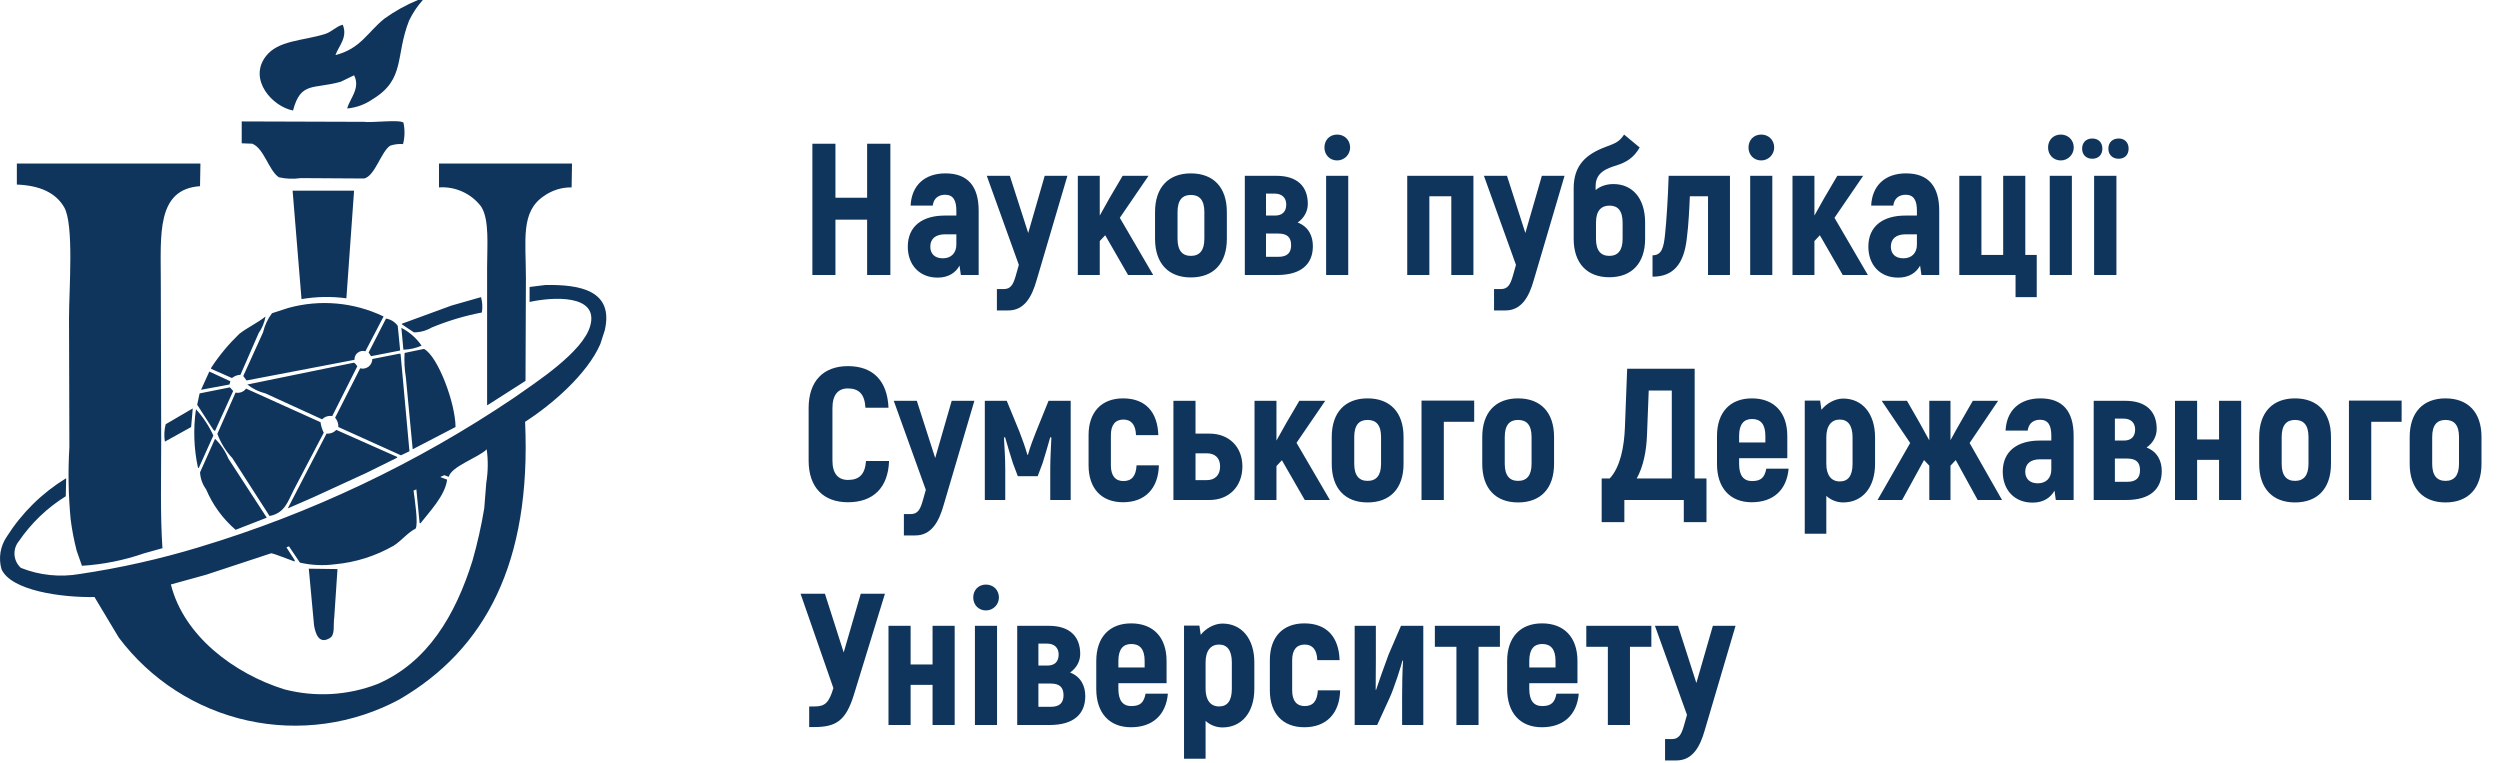
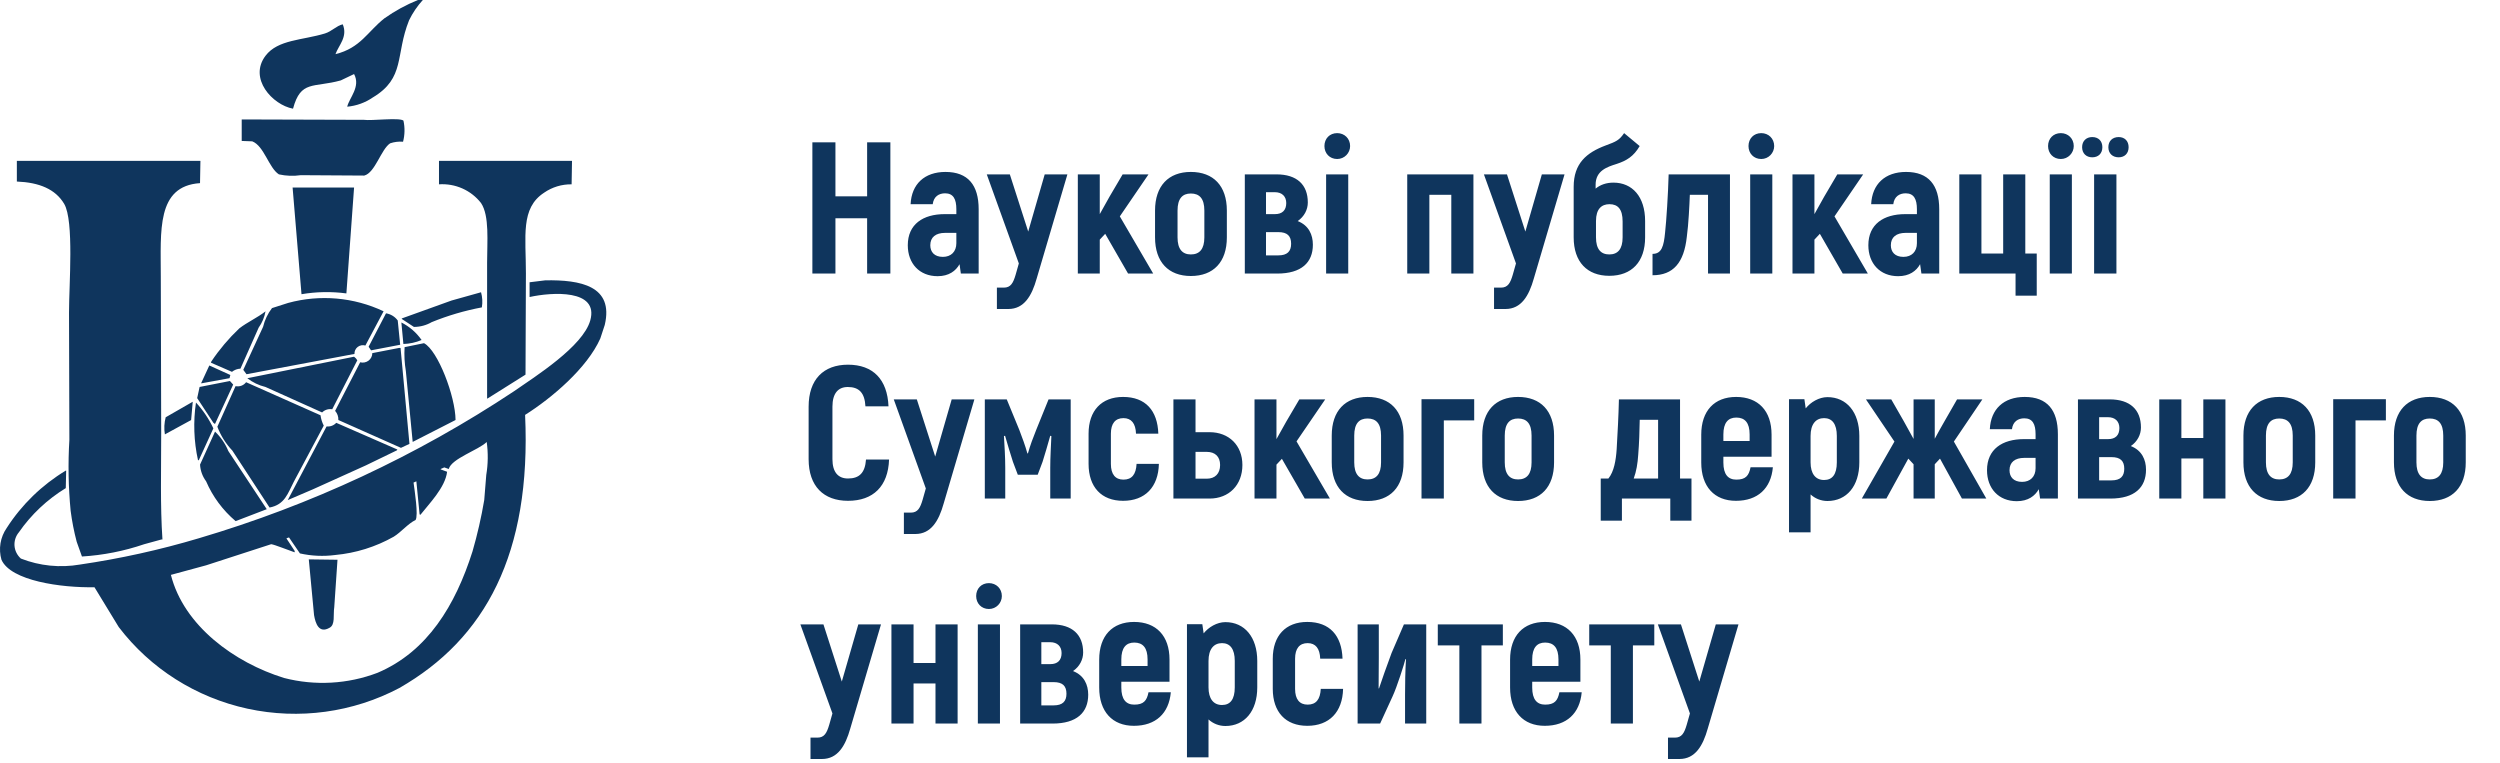
<svg xmlns="http://www.w3.org/2000/svg" width="200" height="61" viewBox="0 0 200 61" fill="none">
-   <path fill-rule="evenodd" clip-rule="evenodd" d="M33.437 0H33.825C33.383 0.496 33.012 1.051 32.725 1.651C31.611 4.477 32.446 6.34 29.814 7.933C29.211 8.354 28.509 8.611 27.776 8.678C27.941 7.958 28.869 7.055 28.326 6.023L27.259 6.541C25.069 7.157 24.059 6.498 23.442 8.841C21.788 8.525 19.87 6.379 21.242 4.535C22.228 3.21 24.211 3.278 25.997 2.722C26.545 2.551 26.92 2.091 27.42 1.977C27.839 2.999 27.091 3.677 26.838 4.405C28.85 3.897 29.399 2.579 30.752 1.491C31.586 0.891 32.487 0.391 33.437 0ZM19.337 9.714L29.106 9.746C29.718 9.838 31.963 9.54 32.276 9.811C32.399 10.378 32.388 10.965 32.244 11.527C31.894 11.498 31.541 11.542 31.209 11.657C30.485 12.141 30.009 14.057 29.139 14.28L24.06 14.248C23.479 14.334 22.887 14.312 22.313 14.183C21.507 13.663 21.127 11.866 20.178 11.496L19.337 11.464V9.714ZM1.348 13.082H16.034L16.002 14.895C12.502 15.131 12.864 18.778 12.864 22.504L12.896 35.229C12.896 38.142 12.813 41.161 12.996 43.874H12.928L11.537 44.263C9.93 44.821 8.254 45.158 6.556 45.263L6.135 44.063C5.92 43.232 5.758 42.389 5.65 41.537C5.47 39.621 5.436 37.694 5.55 35.773L5.521 25.418C5.521 23.163 5.935 17.954 5.133 16.578C4.433 15.385 3.148 14.839 1.348 14.765V13.082ZM35.119 13.082H45.761L45.729 14.992C44.943 14.98 44.172 15.219 43.529 15.672C41.629 16.931 42.073 19.208 42.073 22.245C42.063 24.986 42.052 27.728 42.041 30.47L39 32.413H38.968V21.371C38.968 19.657 39.168 17.551 38.483 16.514C38.092 16.002 37.58 15.595 36.993 15.33C36.406 15.064 35.762 14.948 35.119 14.992V13.082ZM28.326 15.251L27.711 23.864C26.518 23.703 25.307 23.725 24.12 23.929L23.408 15.251H28.325H28.326ZM43.626 22.8C46.415 22.752 49.121 23.237 48.381 26.427L48.025 27.527C46.976 29.934 44.142 32.377 42.008 33.744C42.516 45.032 38.826 51.955 31.948 55.957C28.232 57.953 23.924 58.55 19.805 57.641C15.686 56.731 12.029 54.375 9.499 51L7.558 47.762C4.892 47.812 0.866 47.244 0.118 45.528C-0.006 45.092 -0.033 44.634 0.04 44.186C0.113 43.738 0.283 43.312 0.539 42.938C1.737 41.043 3.352 39.448 5.262 38.275H5.294C5.284 38.75 5.273 39.225 5.262 39.7C3.775 40.624 2.497 41.848 1.51 43.294C1.256 43.602 1.131 43.997 1.161 44.395C1.192 44.793 1.375 45.165 1.672 45.431C3.171 46.028 4.806 46.196 6.395 45.917C9.613 45.438 12.792 44.724 15.905 43.78C24.859 41.089 33.355 37.061 41.105 31.832C42.835 30.612 46.629 28.181 47.219 26.068C47.936 23.498 44.137 23.76 42.367 24.158V22.958L43.626 22.8ZM38.483 23.771C38.593 24.172 38.616 24.591 38.548 25.001C37.174 25.263 35.83 25.665 34.537 26.201C34.106 26.454 33.615 26.589 33.114 26.59L32.144 25.942V25.9L36.123 24.443L38.483 23.771ZM28.358 28.786L19.721 30.437L19.462 30.081L21.047 26.581C21.175 26.029 21.418 25.511 21.759 25.059L23.053 24.638C25.596 23.933 28.309 24.175 30.687 25.318L29.231 28.103C29.127 28.071 29.017 28.065 28.91 28.085C28.803 28.105 28.703 28.15 28.617 28.217C28.531 28.284 28.463 28.371 28.418 28.47C28.373 28.569 28.352 28.677 28.358 28.786ZM21.242 25.321C21.158 25.798 20.97 26.252 20.692 26.649L19.236 29.984C18.988 29.994 18.75 30.085 18.557 30.243L16.875 29.5L16.907 29.4C17.549 28.424 18.298 27.523 19.139 26.713C19.787 26.2 20.583 25.849 21.242 25.321ZM30.881 25.483C31.259 25.546 31.596 25.756 31.819 26.066L32.013 28.041L29.684 28.494L29.49 28.2L30.881 25.483ZM32.11 26.228C32.759 26.561 33.315 27.051 33.727 27.653C33.267 27.853 32.773 27.963 32.271 27.977L32.11 26.228ZM33.921 27.912C35.039 28.512 36.429 32.24 36.444 34.161L33.015 35.942L32.468 30.178C32.362 29.536 32.328 28.884 32.368 28.235L33.921 27.912ZM31.915 28.301H32.044L32.756 36.101L32.077 36.425L27.068 34.161C27.081 33.889 26.988 33.622 26.809 33.416L28.814 29.466C28.929 29.497 29.048 29.5 29.164 29.477C29.28 29.454 29.389 29.405 29.483 29.333C29.577 29.261 29.653 29.168 29.705 29.062C29.757 28.956 29.784 28.839 29.784 28.721L31.915 28.301ZM28.325 29.013C28.432 29.09 28.521 29.189 28.584 29.304L26.578 33.287C26.433 33.261 26.283 33.271 26.142 33.316C26.001 33.361 25.873 33.44 25.769 33.546L21.24 31.474C20.71 31.344 20.213 31.101 19.784 30.762L28.325 29.013ZM16.745 29.725L18.427 30.5L18.362 30.759L16.098 31.18V31.15L16.745 29.725ZM18.395 30.988L18.654 31.279L17.198 34.485L17.069 34.385L15.775 32.38L15.968 31.473L18.395 30.988ZM19.689 31.088L25.641 33.776C25.68 34.069 25.767 34.354 25.9 34.618L23.506 39.18C23.016 40.14 22.787 41.042 21.565 41.28L18.589 36.65C18.064 36.089 17.656 35.428 17.389 34.707L18.845 31.407C19.002 31.44 19.165 31.427 19.315 31.37C19.464 31.313 19.595 31.214 19.689 31.085V31.088ZM15.419 32.675L15.29 34.164L13.19 35.33C13.115 34.867 13.137 34.392 13.255 33.938L15.419 32.675ZM15.678 32.74C16.246 33.365 16.715 34.073 17.069 34.84L15.904 37.43H15.84C15.507 35.888 15.452 34.298 15.678 32.736V32.74ZM26.903 34.391L31.788 36.56L31.756 36.625L29.268 37.852L25.026 39.8L23.02 40.674L26.125 34.684C26.269 34.699 26.414 34.681 26.549 34.629C26.684 34.578 26.805 34.495 26.902 34.388L26.903 34.391ZM17.203 35.103C17.664 35.552 18.026 36.091 18.268 36.687L21.341 41.414L18.85 42.385C17.824 41.502 17.016 40.394 16.489 39.147C16.198 38.751 16.03 38.278 16.004 37.787L17.203 35.103ZM38.94 35.945C38.292 36.6 36.117 37.296 35.899 38.145L35.543 38.015L35.252 38.145V38.177L35.768 38.37C35.622 39.653 34.299 41.003 33.633 41.87L33.568 41.835L33.309 39.148L33.083 39.248C33.168 39.885 33.483 41.942 33.245 42.292C32.631 42.592 32.099 43.276 31.498 43.652C30.06 44.479 28.46 44.987 26.808 45.141C25.87 45.266 24.917 45.222 23.994 45.011L23.121 43.711L22.927 43.776V43.81L23.574 44.81V44.91H23.538C23.138 44.777 21.938 44.282 21.694 44.262L16.486 45.98L13.672 46.757C14.702 50.892 18.752 53.894 22.729 55.143C25.202 55.791 27.817 55.644 30.201 54.722C34.201 52.996 36.436 49.222 37.801 44.846C38.192 43.472 38.505 42.078 38.739 40.669L38.901 38.629C39.047 37.74 39.059 36.834 38.936 35.942L38.94 35.945ZM26.999 45.526L26.741 49.38C26.641 50.022 26.841 50.822 26.353 51.064C25.511 51.552 25.234 50.692 25.124 50.028L24.703 45.495L26.999 45.526Z" fill="#0F355D" />
-   <path d="M69.37 11.5V15.82H66.835V11.5H64.99V22H66.835V17.575H69.37V22H71.23V11.5H69.37ZM75.638 13.87C73.958 13.87 72.923 14.845 72.848 16.45H74.618C74.693 15.835 75.113 15.58 75.608 15.58C76.268 15.58 76.508 16.045 76.508 16.855V17.245H75.578C73.838 17.245 72.623 18.055 72.623 19.735C72.623 21.19 73.553 22.21 75.008 22.21C75.908 22.21 76.463 21.79 76.763 21.25L76.868 22H78.293V16.855C78.293 14.92 77.438 13.87 75.638 13.87ZM76.508 19.57C76.508 20.245 76.088 20.665 75.428 20.665C74.753 20.665 74.423 20.275 74.423 19.735C74.423 19.09 74.858 18.745 75.608 18.745H76.508V19.57ZM83.577 14.065L82.257 18.64L80.787 14.065H78.942L81.507 21.19L81.252 22.09C81.057 22.75 80.862 23.125 80.307 23.125H79.752V24.835H80.667C81.927 24.835 82.542 23.785 82.932 22.405L85.392 14.065H83.577ZM90.246 22H92.256L89.586 17.425L91.881 14.065H89.811L88.761 15.85C88.521 16.27 88.251 16.75 87.981 17.245V14.065H86.226V22H87.981V19.285L88.416 18.82L90.246 22ZM95.268 22.195C97.068 22.195 98.148 21.085 98.148 19.105V16.96C98.148 14.98 97.068 13.87 95.268 13.87C93.483 13.87 92.403 14.98 92.403 16.96V19.105C92.403 21.085 93.483 22.195 95.268 22.195ZM95.268 20.47C94.593 20.47 94.203 20.05 94.203 19.105V16.96C94.203 16 94.593 15.595 95.268 15.595C95.958 15.595 96.348 16 96.348 16.96V19.105C96.348 20.05 95.958 20.47 95.268 20.47ZM103.815 17.8C104.34 17.44 104.625 16.885 104.625 16.315C104.625 14.89 103.755 14.065 102.12 14.065H99.585V22H102.18C104.115 22 105.03 21.115 105.03 19.69C105.03 18.895 104.7 18.145 103.815 17.8ZM101.28 15.49H101.985C102.57 15.49 102.9 15.835 102.9 16.36C102.9 16.945 102.57 17.245 102 17.245H101.28V15.49ZM102.27 20.545H101.28V18.685H102.27C102.975 18.685 103.29 18.985 103.29 19.615C103.29 20.23 102.975 20.545 102.27 20.545ZM106.974 12.835C107.559 12.835 108.009 12.355 108.009 11.8C108.009 11.2 107.559 10.765 106.974 10.765C106.374 10.765 105.954 11.2 105.954 11.8C105.954 12.385 106.374 12.835 106.974 12.835ZM106.089 22H107.859V14.065H106.089V22ZM117.874 14.065H112.579V22H114.349V15.7H116.104V22H117.874V14.065ZM123.348 14.065L122.028 18.64L120.558 14.065H118.713L121.278 21.19L121.023 22.09C120.828 22.75 120.633 23.125 120.078 23.125H119.523V24.835H120.438C121.698 24.835 122.313 23.785 122.703 22.405L125.163 14.065H123.348ZM129.074 14.725C128.519 14.725 128.024 14.89 127.649 15.205V14.89C127.649 13.765 128.579 13.465 129.344 13.225C130.124 12.97 130.694 12.625 131.174 11.8L129.929 10.765C129.539 11.335 129.299 11.44 128.444 11.755C126.929 12.325 125.894 13.18 125.894 15.055V19.105C125.894 21.07 126.974 22.18 128.744 22.18C130.529 22.18 131.609 21.07 131.609 19.105V17.8C131.609 15.835 130.574 14.725 129.074 14.725ZM129.809 19.105C129.809 20.05 129.419 20.47 128.744 20.47C128.069 20.47 127.679 20.05 127.679 19.105V17.8C127.679 16.825 128.129 16.45 128.759 16.45C129.434 16.45 129.809 16.855 129.809 17.83V19.105ZM132.202 22.135C133.852 22.135 134.722 21.145 134.947 19.045C135.082 18.07 135.157 16.495 135.187 15.7H136.642V22H138.397V14.065H133.492C133.447 15.655 133.312 17.77 133.207 18.715C133.102 19.81 132.937 20.425 132.202 20.425V22.135ZM140.9 12.835C141.485 12.835 141.935 12.355 141.935 11.8C141.935 11.2 141.485 10.765 140.9 10.765C140.3 10.765 139.88 11.2 139.88 11.8C139.88 12.385 140.3 12.835 140.9 12.835ZM140.015 22H141.785V14.065H140.015V22ZM147.419 22H149.429L146.759 17.425L149.054 14.065H146.984L145.934 15.85C145.694 16.27 145.424 16.75 145.154 17.245V14.065H143.399V22H145.154V19.285L145.589 18.82L147.419 22ZM152.483 13.87C150.803 13.87 149.768 14.845 149.693 16.45H151.463C151.538 15.835 151.958 15.58 152.453 15.58C153.113 15.58 153.353 16.045 153.353 16.855V17.245H152.423C150.683 17.245 149.468 18.055 149.468 19.735C149.468 21.19 150.398 22.21 151.853 22.21C152.753 22.21 153.308 21.79 153.608 21.25L153.713 22H155.138V16.855C155.138 14.92 154.283 13.87 152.483 13.87ZM153.353 19.57C153.353 20.245 152.933 20.665 152.273 20.665C151.598 20.665 151.268 20.275 151.268 19.735C151.268 19.09 151.703 18.745 152.453 18.745H153.353V19.57ZM161.244 23.77H162.939V20.395H162.024V14.065H160.254V20.395H158.514V14.065H156.744V22H161.244V23.77ZM164.865 12.835C165.45 12.835 165.9 12.355 165.9 11.8C165.9 11.2 165.45 10.765 164.865 10.765C164.265 10.765 163.845 11.2 163.845 11.8C163.845 12.385 164.265 12.835 164.865 12.835ZM163.98 22H165.75V14.065H163.98V22ZM167.379 12.7C167.874 12.7 168.189 12.385 168.189 11.89C168.189 11.395 167.874 11.08 167.379 11.08C166.899 11.08 166.569 11.395 166.569 11.89C166.569 12.385 166.899 12.7 167.379 12.7ZM169.494 12.7C169.974 12.7 170.289 12.385 170.289 11.89C170.289 11.395 169.974 11.08 169.494 11.08C168.999 11.08 168.669 11.395 168.669 11.89C168.669 12.385 168.999 12.7 169.494 12.7ZM167.529 22H169.314V14.065H167.529V22ZM67.84 40.18C69.865 40.18 71.05 39.01 71.125 36.88H69.28C69.205 37.93 68.755 38.395 67.84 38.395C67.06 38.395 66.595 37.9 66.595 36.85V32.65C66.595 31.57 67.06 31.075 67.825 31.075C68.725 31.075 69.175 31.54 69.235 32.62H71.08C70.99 30.475 69.85 29.29 67.84 29.29C65.875 29.29 64.69 30.475 64.69 32.65V36.85C64.69 39.01 65.89 40.18 67.84 40.18ZM76.136 32.065L74.816 36.64L73.346 32.065H71.501L74.066 39.19L73.811 40.09C73.616 40.75 73.421 41.125 72.866 41.125H72.311V42.835H73.226C74.486 42.835 75.101 41.785 75.491 40.405L77.951 32.065H76.136ZM83.885 32.065L82.895 34.51C82.64 35.14 82.415 35.74 82.235 36.385H82.19C82.01 35.74 81.785 35.14 81.545 34.51L80.54 32.065H78.785V40H80.42V37.54C80.42 36.685 80.36 35.74 80.315 35.005L80.405 34.975C80.63 35.74 80.84 36.475 81.035 37.06L81.425 38.095H83.015L83.405 37.06C83.585 36.475 83.81 35.74 84.02 34.975L84.11 35.005C84.08 35.74 84.02 36.685 84.02 37.54V40H85.655V32.065H83.885ZM89.846 40.18C91.601 40.18 92.666 39.085 92.711 37.225H90.926C90.881 38.065 90.551 38.485 89.876 38.485C89.231 38.485 88.871 38.065 88.871 37.225V34.81C88.871 33.985 89.231 33.565 89.876 33.565C90.506 33.565 90.851 33.985 90.881 34.81H92.666C92.606 32.965 91.646 31.87 89.846 31.87C88.121 31.87 87.086 32.965 87.086 34.81V37.225C87.086 39.085 88.121 40.18 89.846 40.18ZM96.767 34.69H95.642V32.065H93.873V40H96.767C98.312 40 99.392 38.92 99.392 37.315C99.392 35.74 98.312 34.69 96.767 34.69ZM96.543 38.41H95.642V36.265H96.543C97.203 36.265 97.608 36.64 97.608 37.315C97.608 38.005 97.203 38.41 96.543 38.41ZM104.382 40H106.392L103.722 35.425L106.017 32.065H103.947L102.897 33.85C102.657 34.27 102.387 34.75 102.117 35.245V32.065H100.362V40H102.117V37.285L102.552 36.82L104.382 40ZM109.404 40.195C111.204 40.195 112.284 39.085 112.284 37.105V34.96C112.284 32.98 111.204 31.87 109.404 31.87C107.619 31.87 106.539 32.98 106.539 34.96V37.105C106.539 39.085 107.619 40.195 109.404 40.195ZM109.404 38.47C108.729 38.47 108.339 38.05 108.339 37.105V34.96C108.339 34 108.729 33.595 109.404 33.595C110.094 33.595 110.484 34 110.484 34.96V37.105C110.484 38.05 110.094 38.47 109.404 38.47ZM117.936 32.05H113.721V40H115.506V33.745H117.936V32.05ZM121.445 40.195C123.245 40.195 124.325 39.085 124.325 37.105V34.96C124.325 32.98 123.245 31.87 121.445 31.87C119.66 31.87 118.58 32.98 118.58 34.96V37.105C118.58 39.085 119.66 40.195 121.445 40.195ZM121.445 38.47C120.77 38.47 120.38 38.05 120.38 37.105V34.96C120.38 34 120.77 33.595 121.445 33.595C122.135 33.595 122.525 34 122.525 34.96V37.105C122.525 38.05 122.135 38.47 121.445 38.47ZM135.573 38.275V29.5H130.173L129.993 34.195C129.933 35.725 129.633 37.36 128.778 38.275H128.133V41.77H129.948V40H134.703V41.77H136.518V38.275H135.573ZM133.743 38.275H130.938C131.463 37.33 131.718 36.1 131.763 34.72L131.898 31.24H133.743V38.275ZM141.304 37.495C141.169 38.185 140.899 38.485 140.164 38.485C139.504 38.485 139.129 38.065 139.129 37.12V36.655H142.984V34.885C142.984 32.98 141.919 31.87 140.149 31.87C138.409 31.87 137.359 32.98 137.359 34.885V37.12C137.359 39.04 138.409 40.18 140.134 40.18C141.874 40.18 142.939 39.19 143.089 37.495H141.304ZM140.164 33.52C140.854 33.52 141.229 33.94 141.229 34.87V35.395H139.129V34.87C139.129 33.94 139.504 33.52 140.164 33.52ZM147.455 31.885C146.78 31.885 146.105 32.29 145.715 32.785L145.61 32.05H144.38V42.7H146.105V39.67C146.465 40 146.945 40.195 147.455 40.195C148.985 40.195 150.005 39.01 150.005 37.105V34.99C150.005 33.085 148.985 31.885 147.455 31.885ZM148.205 37.105C148.205 38.065 147.845 38.515 147.185 38.515C146.495 38.515 146.105 38.005 146.105 37.105V34.99C146.105 34.045 146.525 33.565 147.185 33.565C147.83 33.565 148.205 34.03 148.205 34.99V37.105ZM158.214 40H160.164L157.569 35.44L159.849 32.065H157.824L156.834 33.79C156.579 34.225 156.309 34.72 156.039 35.215V32.065H154.344V35.23C154.074 34.735 153.804 34.24 153.549 33.79L152.559 32.065H150.534L152.814 35.44L150.204 40H152.169L153.924 36.805L154.344 37.255V40H156.039V37.255L156.459 36.805L158.214 40ZM163.235 31.87C161.555 31.87 160.52 32.845 160.445 34.45H162.215C162.29 33.835 162.71 33.58 163.205 33.58C163.865 33.58 164.105 34.045 164.105 34.855V35.245H163.175C161.435 35.245 160.22 36.055 160.22 37.735C160.22 39.19 161.15 40.21 162.605 40.21C163.505 40.21 164.06 39.79 164.36 39.25L164.465 40H165.89V34.855C165.89 32.92 165.035 31.87 163.235 31.87ZM164.105 37.57C164.105 38.245 163.685 38.665 163.025 38.665C162.35 38.665 162.02 38.275 162.02 37.735C162.02 37.09 162.455 36.745 163.205 36.745H164.105V37.57ZM171.726 35.8C172.251 35.44 172.536 34.885 172.536 34.315C172.536 32.89 171.666 32.065 170.031 32.065H167.496V40H170.091C172.026 40 172.941 39.115 172.941 37.69C172.941 36.895 172.611 36.145 171.726 35.8ZM169.191 33.49H169.896C170.481 33.49 170.811 33.835 170.811 34.36C170.811 34.945 170.481 35.245 169.911 35.245H169.191V33.49ZM170.181 38.545H169.191V36.685H170.181C170.886 36.685 171.201 36.985 171.201 37.615C171.201 38.23 170.886 38.545 170.181 38.545ZM177.524 32.065V35.155H175.769V32.065H173.999V40H175.769V36.79H177.524V40H179.294V32.065H177.524ZM183.599 40.195C185.399 40.195 186.479 39.085 186.479 37.105V34.96C186.479 32.98 185.399 31.87 183.599 31.87C181.814 31.87 180.734 32.98 180.734 34.96V37.105C180.734 39.085 181.814 40.195 183.599 40.195ZM183.599 38.47C182.924 38.47 182.534 38.05 182.534 37.105V34.96C182.534 34 182.924 33.595 183.599 33.595C184.289 33.595 184.679 34 184.679 34.96V37.105C184.679 38.05 184.289 38.47 183.599 38.47ZM192.13 32.05H187.915V40H189.7V33.745H192.13V32.05ZM195.64 40.195C197.44 40.195 198.52 39.085 198.52 37.105V34.96C198.52 32.98 197.44 31.87 195.64 31.87C193.855 31.87 192.775 32.98 192.775 34.96V37.105C192.775 39.085 193.855 40.195 195.64 40.195ZM195.64 38.47C194.965 38.47 194.575 38.05 194.575 37.105V34.96C194.575 34 194.965 33.595 195.64 33.595C196.33 33.595 196.72 34 196.72 34.96V37.105C196.72 38.05 196.33 38.47 195.64 38.47ZM68.86 47.5L67.495 52.195L65.995 47.5H64.045L66.67 55.045C66.325 56.215 65.995 56.515 65.185 56.515H64.735V58.165H65.125C66.88 58.165 67.66 57.67 68.305 55.6L70.795 47.5H68.86ZM74.605 50.065V53.155H72.85V50.065H71.079V58H72.85V54.79H74.605V58H76.374V50.065H74.605ZM78.879 48.835C79.464 48.835 79.914 48.355 79.914 47.8C79.914 47.2 79.464 46.765 78.879 46.765C78.279 46.765 77.859 47.2 77.859 47.8C77.859 48.385 78.279 48.835 78.879 48.835ZM77.994 58H79.764V50.065H77.994V58ZM85.607 53.8C86.132 53.44 86.417 52.885 86.417 52.315C86.417 50.89 85.547 50.065 83.912 50.065H81.377V58H83.972C85.907 58 86.822 57.115 86.822 55.69C86.822 54.895 86.492 54.145 85.607 53.8ZM83.072 51.49H83.777C84.362 51.49 84.692 51.835 84.692 52.36C84.692 52.945 84.362 53.245 83.792 53.245H83.072V51.49ZM84.062 56.545H83.072V54.685H84.062C84.767 54.685 85.082 54.985 85.082 55.615C85.082 56.23 84.767 56.545 84.062 56.545ZM91.646 55.495C91.511 56.185 91.241 56.485 90.506 56.485C89.846 56.485 89.471 56.065 89.471 55.12V54.655H93.326V52.885C93.326 50.98 92.261 49.87 90.491 49.87C88.751 49.87 87.701 50.98 87.701 52.885V55.12C87.701 57.04 88.751 58.18 90.476 58.18C92.216 58.18 93.281 57.19 93.431 55.495H91.646ZM90.506 51.52C91.196 51.52 91.571 51.94 91.571 52.87V53.395H89.471V52.87C89.471 51.94 89.846 51.52 90.506 51.52ZM97.797 49.885C97.122 49.885 96.447 50.29 96.057 50.785L95.952 50.05H94.722V60.7H96.447V57.67C96.807 58 97.287 58.195 97.797 58.195C99.327 58.195 100.347 57.01 100.347 55.105V52.99C100.347 51.085 99.327 49.885 97.797 49.885ZM98.547 55.105C98.547 56.065 98.187 56.515 97.527 56.515C96.837 56.515 96.447 56.005 96.447 55.105V52.99C96.447 52.045 96.867 51.565 97.527 51.565C98.172 51.565 98.547 52.03 98.547 52.99V55.105ZM104.348 58.18C106.103 58.18 107.168 57.085 107.213 55.225H105.428C105.383 56.065 105.053 56.485 104.378 56.485C103.733 56.485 103.373 56.065 103.373 55.225V52.81C103.373 51.985 103.733 51.565 104.378 51.565C105.008 51.565 105.353 51.985 105.383 52.81H107.168C107.108 50.965 106.148 49.87 104.348 49.87C102.623 49.87 101.588 50.965 101.588 52.81V55.225C101.588 57.085 102.623 58.18 104.348 58.18ZM108.374 58H110.174L111.164 55.84C111.524 55.075 112.124 53.17 112.199 52.84L112.244 52.855C112.184 53.74 112.169 54.925 112.169 55.66V58H113.864V50.065H112.079L111.089 52.36C110.774 53.2 110.219 54.76 110.084 55.195L110.054 55.18C110.054 54.175 110.069 53.41 110.069 52.735V50.065H108.374V58ZM119.994 50.065H114.789V51.745H116.514V58H118.284V51.745H119.994V50.065ZM124.517 55.495C124.382 56.185 124.112 56.485 123.377 56.485C122.717 56.485 122.342 56.065 122.342 55.12V54.655H126.197V52.885C126.197 50.98 125.132 49.87 123.362 49.87C121.622 49.87 120.572 50.98 120.572 52.885V55.12C120.572 57.04 121.622 58.18 123.347 58.18C125.087 58.18 126.152 57.19 126.302 55.495H124.517ZM123.377 51.52C124.067 51.52 124.442 51.94 124.442 52.87V53.395H122.342V52.87C122.342 51.94 122.717 51.52 123.377 51.52ZM132.108 50.065H126.903V51.745H128.628V58H130.398V51.745H132.108V50.065ZM137.029 50.065L135.709 54.64L134.239 50.065H132.394L134.959 57.19L134.704 58.09C134.509 58.75 134.314 59.125 133.759 59.125H133.204V60.835H134.119C135.379 60.835 135.994 59.785 136.384 58.405L138.844 50.065H137.029Z" fill="#0F355D" />
+   <path fill-rule="evenodd" clip-rule="evenodd" d="M33.437 0H33.825C33.383 0.487 33.012 1.034 32.725 1.624C31.611 4.404 32.446 6.236 29.814 7.803C29.211 8.217 28.509 8.469 27.776 8.536C27.941 7.828 28.869 6.939 28.326 5.924L27.259 6.434C25.069 7.04 24.059 6.391 23.442 8.696C21.788 8.385 19.87 6.274 21.242 4.461C22.228 3.157 24.211 3.224 25.997 2.677C26.545 2.509 26.92 2.057 27.42 1.945C27.839 2.95 27.091 3.617 26.838 4.333C28.85 3.833 29.399 2.537 30.752 1.467C31.586 0.876 32.487 0.384 33.437 0V0ZM19.337 9.555L29.106 9.586C29.718 9.677 31.963 9.384 32.276 9.65C32.399 10.208 32.388 10.785 32.244 11.338C31.894 11.309 31.541 11.353 31.209 11.466C30.485 11.942 30.009 13.827 29.139 14.046L24.06 14.014C23.479 14.099 22.887 14.077 22.313 13.95C21.507 13.439 21.127 11.671 20.178 11.307L19.337 11.276V9.555V9.555ZM1.348 12.867H16.034L16.002 14.651C12.502 14.883 12.864 18.47 12.864 22.135L12.896 34.651C12.896 37.517 12.813 40.486 12.996 43.155H12.928L11.537 43.537C9.93 44.086 8.254 44.417 6.556 44.521L6.135 43.341C5.92 42.524 5.758 41.694 5.65 40.856C5.47 38.971 5.436 37.076 5.55 35.187L5.521 25.001C5.521 22.783 5.935 17.66 5.133 16.306C4.433 15.133 3.148 14.596 1.348 14.523V12.867ZM35.119 12.867H45.761L45.729 14.746C44.943 14.735 44.172 14.969 43.529 15.415C41.629 16.653 42.073 18.893 42.073 21.88C42.063 24.577 42.052 27.273 42.041 29.971L39 31.882H38.968V21.021C38.968 19.335 39.168 17.263 38.483 16.243C38.092 15.74 37.58 15.34 36.993 15.078C36.406 14.817 35.762 14.703 35.119 14.746V12.867V12.867ZM28.326 15.001L27.711 23.473C26.518 23.314 25.307 23.336 24.12 23.537L23.408 15.001H28.325H28.326ZM43.626 22.426C46.415 22.379 49.121 22.856 48.381 25.994L48.025 27.076C46.976 29.443 44.142 31.846 42.008 33.191C42.516 44.294 38.826 51.103 31.948 55.04C28.232 57.003 23.924 57.591 19.805 56.696C15.686 55.801 12.029 53.484 9.499 50.164L7.558 46.979C4.892 47.028 0.866 46.469 0.118 44.782C-0.006 44.353 -0.033 43.902 0.04 43.462C0.113 43.021 0.283 42.602 0.539 42.234C1.737 40.37 3.352 38.801 5.262 37.648H5.294C5.284 38.114 5.273 38.582 5.262 39.049C3.775 39.958 2.497 41.162 1.51 42.584C1.256 42.887 1.131 43.276 1.161 43.667C1.192 44.059 1.375 44.424 1.672 44.686C3.171 45.273 4.806 45.439 6.395 45.164C9.613 44.693 12.792 43.991 15.905 43.062C24.859 40.416 33.355 36.453 41.105 31.31C42.835 30.11 46.629 27.719 47.219 25.641C47.936 23.113 44.137 23.37 42.367 23.762V22.582L43.626 22.426ZM38.483 23.381C38.593 23.775 38.616 24.188 38.548 24.591C37.174 24.849 35.83 25.244 34.537 25.771C34.106 26.021 33.615 26.153 33.114 26.154L32.144 25.517V25.475L36.123 24.042L38.483 23.381ZM28.358 28.314L19.721 29.938L19.462 29.588L21.047 26.145C21.175 25.603 21.418 25.093 21.759 24.648L23.053 24.234C25.596 23.541 28.309 23.778 30.687 24.903L29.231 27.642C29.127 27.611 29.017 27.605 28.91 27.624C28.803 27.644 28.703 27.688 28.617 27.754C28.531 27.82 28.463 27.906 28.418 28.003C28.373 28.101 28.352 28.207 28.358 28.314V28.314ZM21.242 24.906C21.158 25.375 20.97 25.821 20.692 26.212L19.236 29.492C18.988 29.503 18.75 29.592 18.557 29.747L16.875 29.016L16.907 28.918C17.549 27.958 18.298 27.072 19.139 26.275C19.787 25.77 20.583 25.425 21.242 24.906ZM30.881 25.065C31.259 25.127 31.596 25.333 31.819 25.639L32.013 27.581L29.684 28.027L29.49 27.738L30.881 25.065ZM32.11 25.798C32.759 26.126 33.315 26.608 33.727 27.2C33.267 27.396 32.773 27.504 32.271 27.518L32.11 25.798ZM33.921 27.454C35.039 28.045 36.429 31.712 36.444 33.601L33.015 35.353L32.468 29.683C32.362 29.052 32.328 28.411 32.368 27.772L33.921 27.454ZM31.915 27.837H32.044L32.756 35.509L32.077 35.828L27.068 33.601C27.081 33.333 26.988 33.071 26.809 32.868L28.814 28.983C28.929 29.013 29.048 29.017 29.164 28.994C29.28 28.971 29.389 28.923 29.483 28.852C29.577 28.781 29.653 28.69 29.705 28.585C29.757 28.481 29.784 28.366 29.784 28.25L31.915 27.837ZM28.325 28.537C28.432 28.613 28.521 28.711 28.584 28.824L26.578 32.741C26.433 32.716 26.283 32.726 26.142 32.77C26.001 32.814 25.873 32.892 25.769 32.996L21.24 30.958C20.71 30.83 20.213 30.591 19.784 30.258L28.325 28.537ZM16.745 29.238L18.427 30L18.362 30.255L16.098 30.669V30.639L16.745 29.238ZM18.395 30.48L18.654 30.766L17.198 33.92L17.069 33.821L15.775 31.849L15.968 30.957L18.395 30.48ZM19.689 30.578L25.641 33.222C25.68 33.511 25.767 33.791 25.9 34.05L23.506 38.538C23.016 39.482 22.787 40.369 21.565 40.603L18.589 36.049C18.064 35.497 17.656 34.847 17.389 34.138L18.845 30.892C19.002 30.925 19.165 30.912 19.315 30.856C19.464 30.8 19.595 30.702 19.689 30.575V30.578ZM15.419 32.139L15.29 33.604L13.19 34.751C13.115 34.295 13.137 33.829 13.255 33.382L15.419 32.139ZM15.678 32.203C16.246 32.818 16.715 33.515 17.069 34.269L15.904 36.816H15.84C15.507 35.299 15.452 33.736 15.678 32.199V32.203ZM26.903 33.827L31.788 35.961L31.756 36.025L29.268 37.231L25.026 39.148L23.02 40.007L26.125 34.115C26.269 34.131 26.414 34.112 26.549 34.062C26.684 34.011 26.805 33.93 26.902 33.824L26.903 33.827ZM17.203 34.528C17.664 34.969 18.026 35.5 18.268 36.086L21.341 40.735L18.85 41.69C17.824 40.822 17.016 39.732 16.489 38.505C16.198 38.115 16.03 37.65 16.004 37.167L17.203 34.528ZM38.94 35.356C38.292 36 36.117 36.685 35.899 37.52L35.543 37.392L35.252 37.52V37.551L35.768 37.741C35.622 39.003 34.299 40.331 33.633 41.184L33.568 41.149L33.309 38.506L33.083 38.605C33.168 39.231 33.483 41.254 33.245 41.599C32.631 41.894 32.099 42.567 31.498 42.936C30.06 43.75 28.46 44.249 26.808 44.401C25.87 44.524 24.917 44.48 23.994 44.273L23.121 42.994L22.927 43.058V43.092L23.574 44.075V44.174H23.538C23.138 44.043 21.938 43.556 21.694 43.536L16.486 45.226L13.672 45.99C14.702 50.058 18.752 53.011 22.729 54.239C25.202 54.877 27.817 54.732 30.201 53.825C34.201 52.127 36.436 48.415 37.801 44.111C38.192 42.76 38.505 41.388 38.739 40.002L38.901 37.996C39.047 37.121 39.059 36.231 38.936 35.353L38.94 35.356ZM26.999 44.78L26.741 48.571C26.641 49.202 26.841 49.989 26.353 50.227C25.511 50.707 25.234 49.861 25.124 49.208L24.703 44.749L26.999 44.78Z" fill="#0F355D" />
+   <path d="M69.37 11.385V15.705H66.835V11.385H64.99V21.885H66.835V17.46H69.37V21.885H71.23V11.385H69.37ZM75.638 13.755C73.958 13.755 72.923 14.73 72.848 16.335H74.618C74.693 15.72 75.113 15.465 75.608 15.465C76.268 15.465 76.508 15.93 76.508 16.74V17.13H75.578C73.838 17.13 72.623 17.94 72.623 19.62C72.623 21.075 73.553 22.095 75.008 22.095C75.908 22.095 76.463 21.675 76.763 21.135L76.868 21.885H78.293V16.74C78.293 14.805 77.438 13.755 75.638 13.755ZM76.508 19.455C76.508 20.13 76.088 20.55 75.428 20.55C74.753 20.55 74.423 20.16 74.423 19.62C74.423 18.975 74.858 18.63 75.608 18.63H76.508V19.455ZM83.577 13.95L82.257 18.525L80.787 13.95H78.942L81.507 21.075L81.252 21.975C81.057 22.635 80.862 23.01 80.307 23.01H79.752V24.72H80.667C81.927 24.72 82.542 23.67 82.932 22.29L85.392 13.95H83.577ZM90.246 21.885H92.256L89.586 17.31L91.881 13.95H89.811L88.761 15.735C88.521 16.155 88.251 16.635 87.981 17.13V13.95H86.226V21.885H87.981V19.17L88.416 18.705L90.246 21.885ZM95.268 22.08C97.068 22.08 98.148 20.97 98.148 18.99V16.845C98.148 14.865 97.068 13.755 95.268 13.755C93.483 13.755 92.403 14.865 92.403 16.845V18.99C92.403 20.97 93.483 22.08 95.268 22.08ZM95.268 20.355C94.593 20.355 94.203 19.935 94.203 18.99V16.845C94.203 15.885 94.593 15.48 95.268 15.48C95.958 15.48 96.348 15.885 96.348 16.845V18.99C96.348 19.935 95.958 20.355 95.268 20.355ZM103.815 17.685C104.34 17.325 104.625 16.77 104.625 16.2C104.625 14.775 103.755 13.95 102.12 13.95H99.585V21.885H102.18C104.115 21.885 105.03 21 105.03 19.575C105.03 18.78 104.7 18.03 103.815 17.685ZM101.28 15.375H101.985C102.57 15.375 102.9 15.72 102.9 16.245C102.9 16.83 102.57 17.13 102 17.13H101.28V15.375ZM102.27 20.43H101.28V18.57H102.27C102.975 18.57 103.29 18.87 103.29 19.5C103.29 20.115 102.975 20.43 102.27 20.43ZM106.974 12.72C107.559 12.72 108.009 12.24 108.009 11.685C108.009 11.085 107.559 10.65 106.974 10.65C106.374 10.65 105.954 11.085 105.954 11.685C105.954 12.27 106.374 12.72 106.974 12.72ZM106.089 21.885H107.859V13.95H106.089V21.885ZM117.874 13.95H112.579V21.885H114.349V15.585H116.104V21.885H117.874V13.95ZM123.348 13.95L122.028 18.525L120.558 13.95H118.713L121.278 21.075L121.023 21.975C120.828 22.635 120.633 23.01 120.078 23.01H119.523V24.72H120.438C121.698 24.72 122.313 23.67 122.703 22.29L125.163 13.95H123.348ZM129.074 14.61C128.519 14.61 128.024 14.775 127.649 15.09V14.775C127.649 13.65 128.579 13.35 129.344 13.11C130.124 12.855 130.694 12.51 131.174 11.685L129.929 10.65C129.539 11.22 129.299 11.325 128.444 11.64C126.929 12.21 125.894 13.065 125.894 14.94V18.99C125.894 20.955 126.974 22.065 128.744 22.065C130.529 22.065 131.609 20.955 131.609 18.99V17.685C131.609 15.72 130.574 14.61 129.074 14.61ZM129.809 18.99C129.809 19.935 129.419 20.355 128.744 20.355C128.069 20.355 127.679 19.935 127.679 18.99V17.685C127.679 16.71 128.129 16.335 128.759 16.335C129.434 16.335 129.809 16.74 129.809 17.715V18.99ZM132.202 22.02C133.852 22.02 134.722 21.03 134.947 18.93C135.082 17.955 135.157 16.38 135.187 15.585H136.642V21.885H138.397V13.95H133.492C133.447 15.54 133.312 17.655 133.207 18.6C133.102 19.695 132.937 20.31 132.202 20.31V22.02ZM140.9 12.72C141.485 12.72 141.935 12.24 141.935 11.685C141.935 11.085 141.485 10.65 140.9 10.65C140.3 10.65 139.88 11.085 139.88 11.685C139.88 12.27 140.3 12.72 140.9 12.72ZM140.015 21.885H141.785V13.95H140.015V21.885ZM147.419 21.885H149.429L146.759 17.31L149.054 13.95H146.984L145.934 15.735C145.694 16.155 145.424 16.635 145.154 17.13V13.95H143.399V21.885H145.154V19.17L145.589 18.705L147.419 21.885ZM152.483 13.755C150.803 13.755 149.768 14.73 149.693 16.335H151.463C151.538 15.72 151.958 15.465 152.453 15.465C153.113 15.465 153.353 15.93 153.353 16.74V17.13H152.423C150.683 17.13 149.468 17.94 149.468 19.62C149.468 21.075 150.398 22.095 151.853 22.095C152.753 22.095 153.308 21.675 153.608 21.135L153.713 21.885H155.138V16.74C155.138 14.805 154.283 13.755 152.483 13.755ZM153.353 19.455C153.353 20.13 152.933 20.55 152.273 20.55C151.598 20.55 151.268 20.16 151.268 19.62C151.268 18.975 151.703 18.63 152.453 18.63H153.353V19.455ZM161.244 23.655H162.939V20.28H162.024V13.95H160.254V20.28H158.514V13.95H156.744V21.885H161.244V23.655ZM164.865 12.72C165.45 12.72 165.9 12.24 165.9 11.685C165.9 11.085 165.45 10.65 164.865 10.65C164.265 10.65 163.845 11.085 163.845 11.685C163.845 12.27 164.265 12.72 164.865 12.72ZM163.98 21.885H165.75V13.95H163.98V21.885ZM167.379 12.585C167.874 12.585 168.189 12.27 168.189 11.775C168.189 11.28 167.874 10.965 167.379 10.965C166.899 10.965 166.569 11.28 166.569 11.775C166.569 12.27 166.899 12.585 167.379 12.585ZM169.494 12.585C169.974 12.585 170.289 12.27 170.289 11.775C170.289 11.28 169.974 10.965 169.494 10.965C168.999 10.965 168.669 11.28 168.669 11.775C168.669 12.27 168.999 12.585 169.494 12.585ZM167.529 21.885H169.314V13.95H167.529V21.885ZM67.84 40.065C69.865 40.065 71.05 38.895 71.125 36.765H69.28C69.205 37.815 68.755 38.28 67.84 38.28C67.06 38.28 66.595 37.785 66.595 36.735V32.535C66.595 31.455 67.06 30.96 67.825 30.96C68.725 30.96 69.175 31.425 69.235 32.505H71.08C70.99 30.36 69.85 29.175 67.84 29.175C65.875 29.175 64.69 30.36 64.69 32.535V36.735C64.69 38.895 65.89 40.065 67.84 40.065ZM76.136 31.95L74.816 36.525L73.346 31.95H71.501L74.066 39.075L73.811 39.975C73.616 40.635 73.421 41.01 72.866 41.01H72.311V42.72H73.226C74.486 42.72 75.101 41.67 75.491 40.29L77.951 31.95H76.136ZM83.885 31.95L82.895 34.395C82.64 35.025 82.415 35.625 82.235 36.27H82.19C82.01 35.625 81.785 35.025 81.545 34.395L80.54 31.95H78.785V39.885H80.42V37.425C80.42 36.57 80.36 35.625 80.315 34.89L80.405 34.86C80.63 35.625 80.84 36.36 81.035 36.945L81.425 37.98H83.015L83.405 36.945C83.585 36.36 83.81 35.625 84.02 34.86L84.11 34.89C84.08 35.625 84.02 36.57 84.02 37.425V39.885H85.655V31.95H83.885ZM89.846 40.065C91.601 40.065 92.666 38.97 92.711 37.11H90.926C90.881 37.95 90.551 38.37 89.876 38.37C89.231 38.37 88.871 37.95 88.871 37.11V34.695C88.871 33.87 89.231 33.45 89.876 33.45C90.506 33.45 90.851 33.87 90.881 34.695H92.666C92.606 32.85 91.646 31.755 89.846 31.755C88.121 31.755 87.086 32.85 87.086 34.695V37.11C87.086 38.97 88.121 40.065 89.846 40.065ZM96.767 34.575H95.642V31.95H93.873V39.885H96.767C98.312 39.885 99.392 38.805 99.392 37.2C99.392 35.625 98.312 34.575 96.767 34.575ZM96.543 38.295H95.642V36.15H96.543C97.203 36.15 97.608 36.525 97.608 37.2C97.608 37.89 97.203 38.295 96.543 38.295ZM104.382 39.885H106.392L103.722 35.31L106.017 31.95H103.947L102.897 33.735C102.657 34.155 102.387 34.635 102.117 35.13V31.95H100.362V39.885H102.117V37.17L102.552 36.705L104.382 39.885ZM109.404 40.08C111.204 40.08 112.284 38.97 112.284 36.99V34.845C112.284 32.865 111.204 31.755 109.404 31.755C107.619 31.755 106.539 32.865 106.539 34.845V36.99C106.539 38.97 107.619 40.08 109.404 40.08ZM109.404 38.355C108.729 38.355 108.339 37.935 108.339 36.99V34.845C108.339 33.885 108.729 33.48 109.404 33.48C110.094 33.48 110.484 33.885 110.484 34.845V36.99C110.484 37.935 110.094 38.355 109.404 38.355ZM117.936 31.935H113.721V39.885H115.506V33.63H117.936V31.935ZM121.445 40.08C123.245 40.08 124.325 38.97 124.325 36.99V34.845C124.325 32.865 123.245 31.755 121.445 31.755C119.66 31.755 118.58 32.865 118.58 34.845V36.99C118.58 38.97 119.66 40.08 121.445 40.08ZM121.445 38.355C120.77 38.355 120.38 37.935 120.38 36.99V34.845C120.38 33.885 120.77 33.48 121.445 33.48C122.135 33.48 122.525 33.885 122.525 34.845V36.99C122.525 37.935 122.135 38.355 121.445 38.355ZM128.058 41.655H129.753V39.885H133.623V41.655H135.318V38.28H134.403V31.95H129.513C129.483 33.285 129.408 34.62 129.333 35.94C129.273 36.825 129.123 37.725 128.673 38.28H128.058V41.655ZM130.698 38.28C130.908 37.71 131.013 37.08 131.058 36.375C131.133 35.445 131.163 34.515 131.178 33.585H132.648V38.28H130.698ZM140.045 37.38C139.91 38.07 139.64 38.37 138.905 38.37C138.245 38.37 137.87 37.95 137.87 37.005V36.54H141.725V34.77C141.725 32.865 140.66 31.755 138.89 31.755C137.15 31.755 136.1 32.865 136.1 34.77V37.005C136.1 38.925 137.15 40.065 138.875 40.065C140.615 40.065 141.68 39.075 141.83 37.38H140.045ZM138.905 33.405C139.595 33.405 139.97 33.825 139.97 34.755V35.28H137.87V34.755C137.87 33.825 138.245 33.405 138.905 33.405ZM146.196 31.77C145.521 31.77 144.846 32.175 144.456 32.67L144.351 31.935H143.121V42.585H144.846V39.555C145.206 39.885 145.686 40.08 146.196 40.08C147.726 40.08 148.746 38.895 148.746 36.99V34.875C148.746 32.97 147.726 31.77 146.196 31.77ZM146.946 36.99C146.946 37.95 146.586 38.4 145.926 38.4C145.236 38.4 144.846 37.89 144.846 36.99V34.875C144.846 33.93 145.266 33.45 145.926 33.45C146.571 33.45 146.946 33.915 146.946 34.875V36.99ZM156.955 39.885H158.905L156.31 35.325L158.59 31.95H156.565L155.575 33.675C155.32 34.11 155.05 34.605 154.78 35.1V31.95H153.085V35.115C152.815 34.62 152.545 34.125 152.29 33.675L151.3 31.95H149.275L151.555 35.325L148.945 39.885H150.91L152.665 36.69L153.085 37.14V39.885H154.78V37.14L155.2 36.69L156.955 39.885ZM161.976 31.755C160.296 31.755 159.261 32.73 159.186 34.335H160.956C161.031 33.72 161.451 33.465 161.946 33.465C162.606 33.465 162.846 33.93 162.846 34.74V35.13H161.916C160.176 35.13 158.961 35.94 158.961 37.62C158.961 39.075 159.891 40.095 161.346 40.095C162.246 40.095 162.801 39.675 163.101 39.135L163.206 39.885H164.631V34.74C164.631 32.805 163.776 31.755 161.976 31.755ZM162.846 37.455C162.846 38.13 162.426 38.55 161.766 38.55C161.091 38.55 160.761 38.16 160.761 37.62C160.761 36.975 161.196 36.63 161.946 36.63H162.846V37.455ZM170.466 35.685C170.991 35.325 171.276 34.77 171.276 34.2C171.276 32.775 170.406 31.95 168.771 31.95H166.236V39.885H168.831C170.766 39.885 171.681 39 171.681 37.575C171.681 36.78 171.351 36.03 170.466 35.685ZM167.931 33.375H168.636C169.221 33.375 169.551 33.72 169.551 34.245C169.551 34.83 169.221 35.13 168.651 35.13H167.931V33.375ZM168.921 38.43H167.931V36.57H168.921C169.626 36.57 169.941 36.87 169.941 37.5C169.941 38.115 169.626 38.43 168.921 38.43ZM176.265 31.95V35.04H174.51V31.95H172.74V39.885H174.51V36.675H176.265V39.885H178.035V31.95H176.265ZM182.339 40.08C184.139 40.08 185.219 38.97 185.219 36.99V34.845C185.219 32.865 184.139 31.755 182.339 31.755C180.554 31.755 179.474 32.865 179.474 34.845V36.99C179.474 38.97 180.554 40.08 182.339 40.08ZM182.339 38.355C181.664 38.355 181.274 37.935 181.274 36.99V34.845C181.274 33.885 181.664 33.48 182.339 33.48C183.029 33.48 183.419 33.885 183.419 34.845V36.99C183.419 37.935 183.029 38.355 182.339 38.355ZM190.871 31.935H186.656V39.885H188.441V33.63H190.871V31.935ZM194.38 40.08C196.18 40.08 197.26 38.97 197.26 36.99V34.845C197.26 32.865 196.18 31.755 194.38 31.755C192.595 31.755 191.515 32.865 191.515 34.845V36.99C191.515 38.97 192.595 40.08 194.38 40.08ZM194.38 38.355C193.705 38.355 193.315 37.935 193.315 36.99V34.845C193.315 33.885 193.705 33.48 194.38 33.48C195.07 33.48 195.46 33.885 195.46 34.845V36.99C195.46 37.935 195.07 38.355 194.38 38.355ZM68.665 49.95L67.345 54.525L65.875 49.95H64.03L66.595 57.075L66.34 57.975C66.145 58.635 65.95 59.01 65.395 59.01H64.84V60.72H65.755C67.015 60.72 67.63 59.67 68.02 58.29L70.48 49.95H68.665ZM74.839 49.95V53.04H73.084V49.95H71.314V57.885H73.084V54.675H74.839V57.885H76.609V49.95H74.839ZM79.113 48.72C79.698 48.72 80.148 48.24 80.148 47.685C80.148 47.085 79.698 46.65 79.113 46.65C78.513 46.65 78.093 47.085 78.093 47.685C78.093 48.27 78.513 48.72 79.113 48.72ZM78.228 57.885H79.998V49.95H78.228V57.885ZM85.842 53.685C86.367 53.325 86.652 52.77 86.652 52.2C86.652 50.775 85.782 49.95 84.147 49.95H81.612V57.885H84.207C86.142 57.885 87.057 57 87.057 55.575C87.057 54.78 86.727 54.03 85.842 53.685ZM83.307 51.375H84.012C84.597 51.375 84.927 51.72 84.927 52.245C84.927 52.83 84.597 53.13 84.027 53.13H83.307V51.375ZM84.297 56.43H83.307V54.57H84.297C85.002 54.57 85.317 54.87 85.317 55.5C85.317 56.115 85.002 56.43 84.297 56.43ZM91.881 55.38C91.746 56.07 91.476 56.37 90.741 56.37C90.081 56.37 89.706 55.95 89.706 55.005V54.54H93.561V52.77C93.561 50.865 92.496 49.755 90.726 49.755C88.986 49.755 87.936 50.865 87.936 52.77V55.005C87.936 56.925 88.986 58.065 90.711 58.065C92.451 58.065 93.516 57.075 93.666 55.38H91.881ZM90.741 51.405C91.431 51.405 91.806 51.825 91.806 52.755V53.28H89.706V52.755C89.706 51.825 90.081 51.405 90.741 51.405ZM98.031 49.77C97.356 49.77 96.681 50.175 96.291 50.67L96.186 49.935H94.957V60.585H96.681V57.555C97.041 57.885 97.522 58.08 98.031 58.08C99.561 58.08 100.581 56.895 100.581 54.99V52.875C100.581 50.97 99.561 49.77 98.031 49.77ZM98.781 54.99C98.781 55.95 98.421 56.4 97.761 56.4C97.072 56.4 96.681 55.89 96.681 54.99V52.875C96.681 51.93 97.102 51.45 97.761 51.45C98.406 51.45 98.781 51.915 98.781 52.875V54.99ZM104.582 58.065C106.337 58.065 107.402 56.97 107.447 55.11H105.662C105.617 55.95 105.287 56.37 104.612 56.37C103.967 56.37 103.607 55.95 103.607 55.11V52.695C103.607 51.87 103.967 51.45 104.612 51.45C105.242 51.45 105.587 51.87 105.617 52.695H107.402C107.342 50.85 106.382 49.755 104.582 49.755C102.857 49.755 101.822 50.85 101.822 52.695V55.11C101.822 56.97 102.857 58.065 104.582 58.065ZM108.609 57.885H110.409L111.399 55.725C111.759 54.96 112.359 53.055 112.434 52.725L112.479 52.74C112.419 53.625 112.404 54.81 112.404 55.545V57.885H114.099V49.95H112.314L111.324 52.245C111.009 53.085 110.454 54.645 110.319 55.08L110.289 55.065C110.289 54.06 110.304 53.295 110.304 52.62V49.95H108.609V57.885ZM120.228 49.95H115.023V51.63H116.748V57.885H118.518V51.63H120.228V49.95ZM124.752 55.38C124.617 56.07 124.347 56.37 123.612 56.37C122.952 56.37 122.577 55.95 122.577 55.005V54.54H126.432V52.77C126.432 50.865 125.367 49.755 123.597 49.755C121.857 49.755 120.807 50.865 120.807 52.77V55.005C120.807 56.925 121.857 58.065 123.582 58.065C125.322 58.065 126.387 57.075 126.537 55.38H124.752ZM123.612 51.405C124.302 51.405 124.677 51.825 124.677 52.755V53.28H122.577V52.755C122.577 51.825 122.952 51.405 123.612 51.405ZM132.343 49.95H127.138V51.63H128.863V57.885H130.633V51.63H132.343V49.95ZM137.264 49.95L135.944 54.525L134.474 49.95H132.629L135.194 57.075L134.939 57.975C134.744 58.635 134.549 59.01 133.994 59.01H133.439V60.72H134.354C135.614 60.72 136.229 59.67 136.619 58.29L139.079 49.95H137.264Z" fill="#0F355D" />
</svg>
